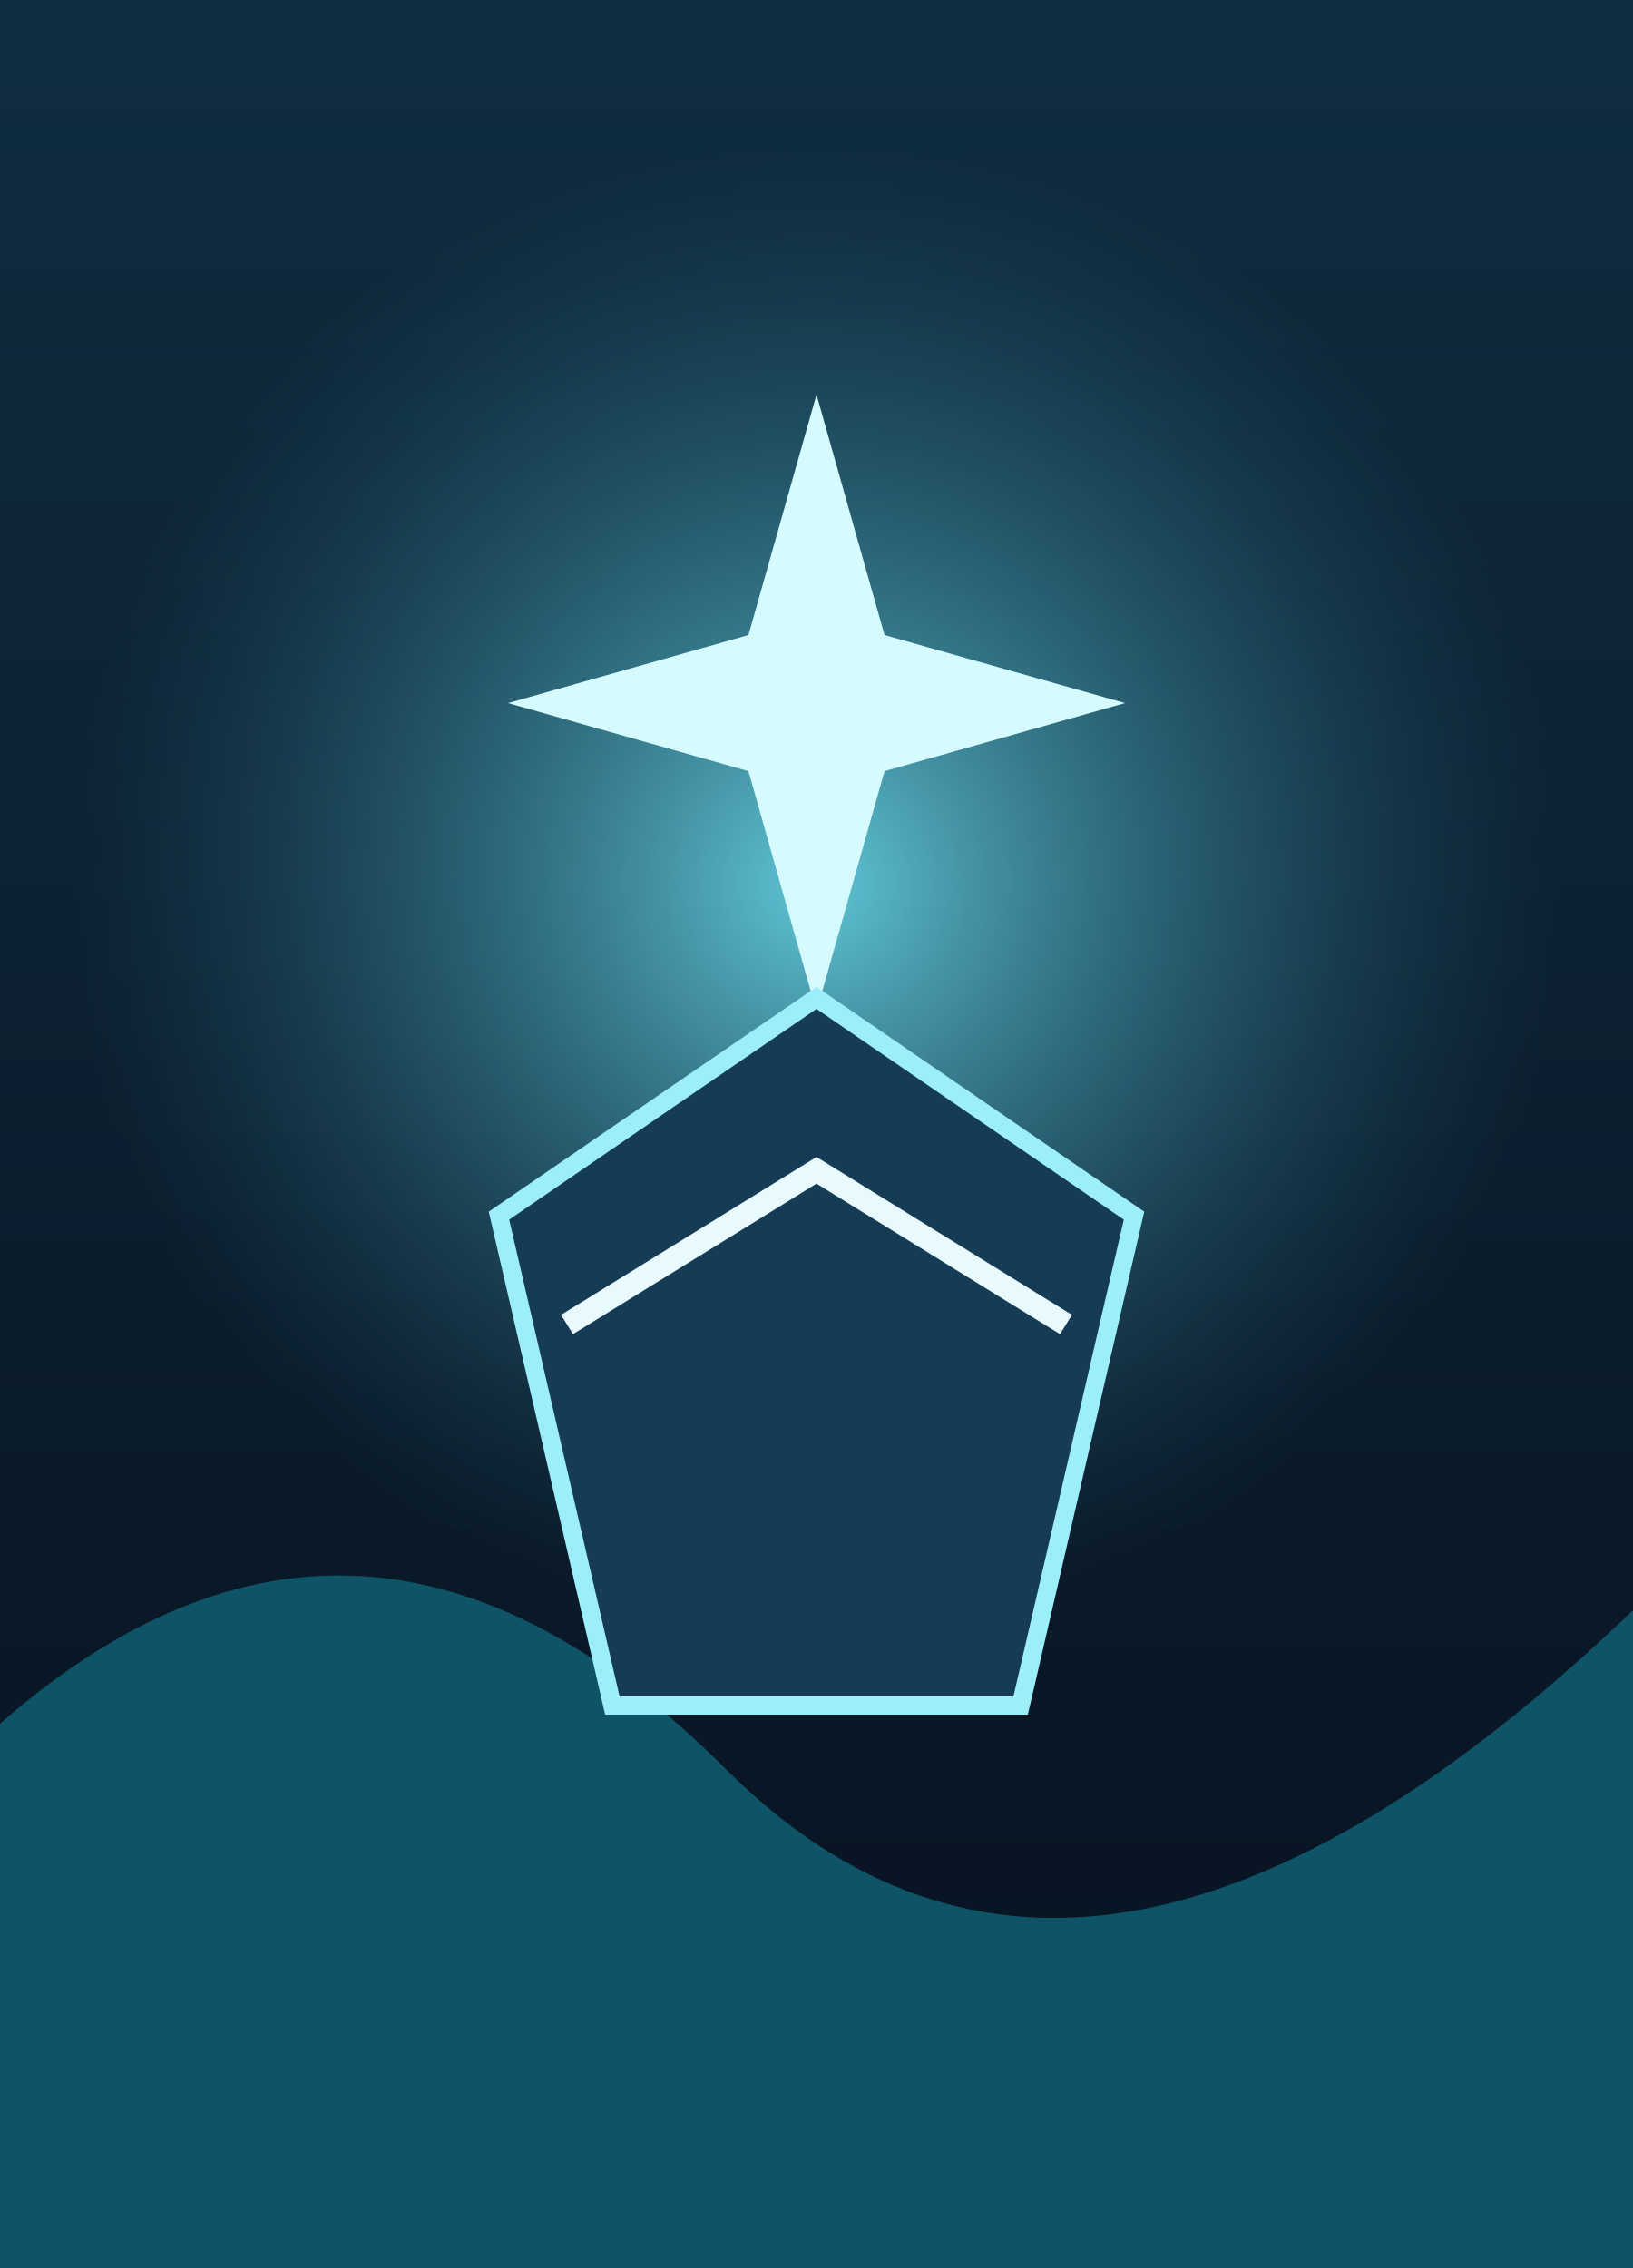
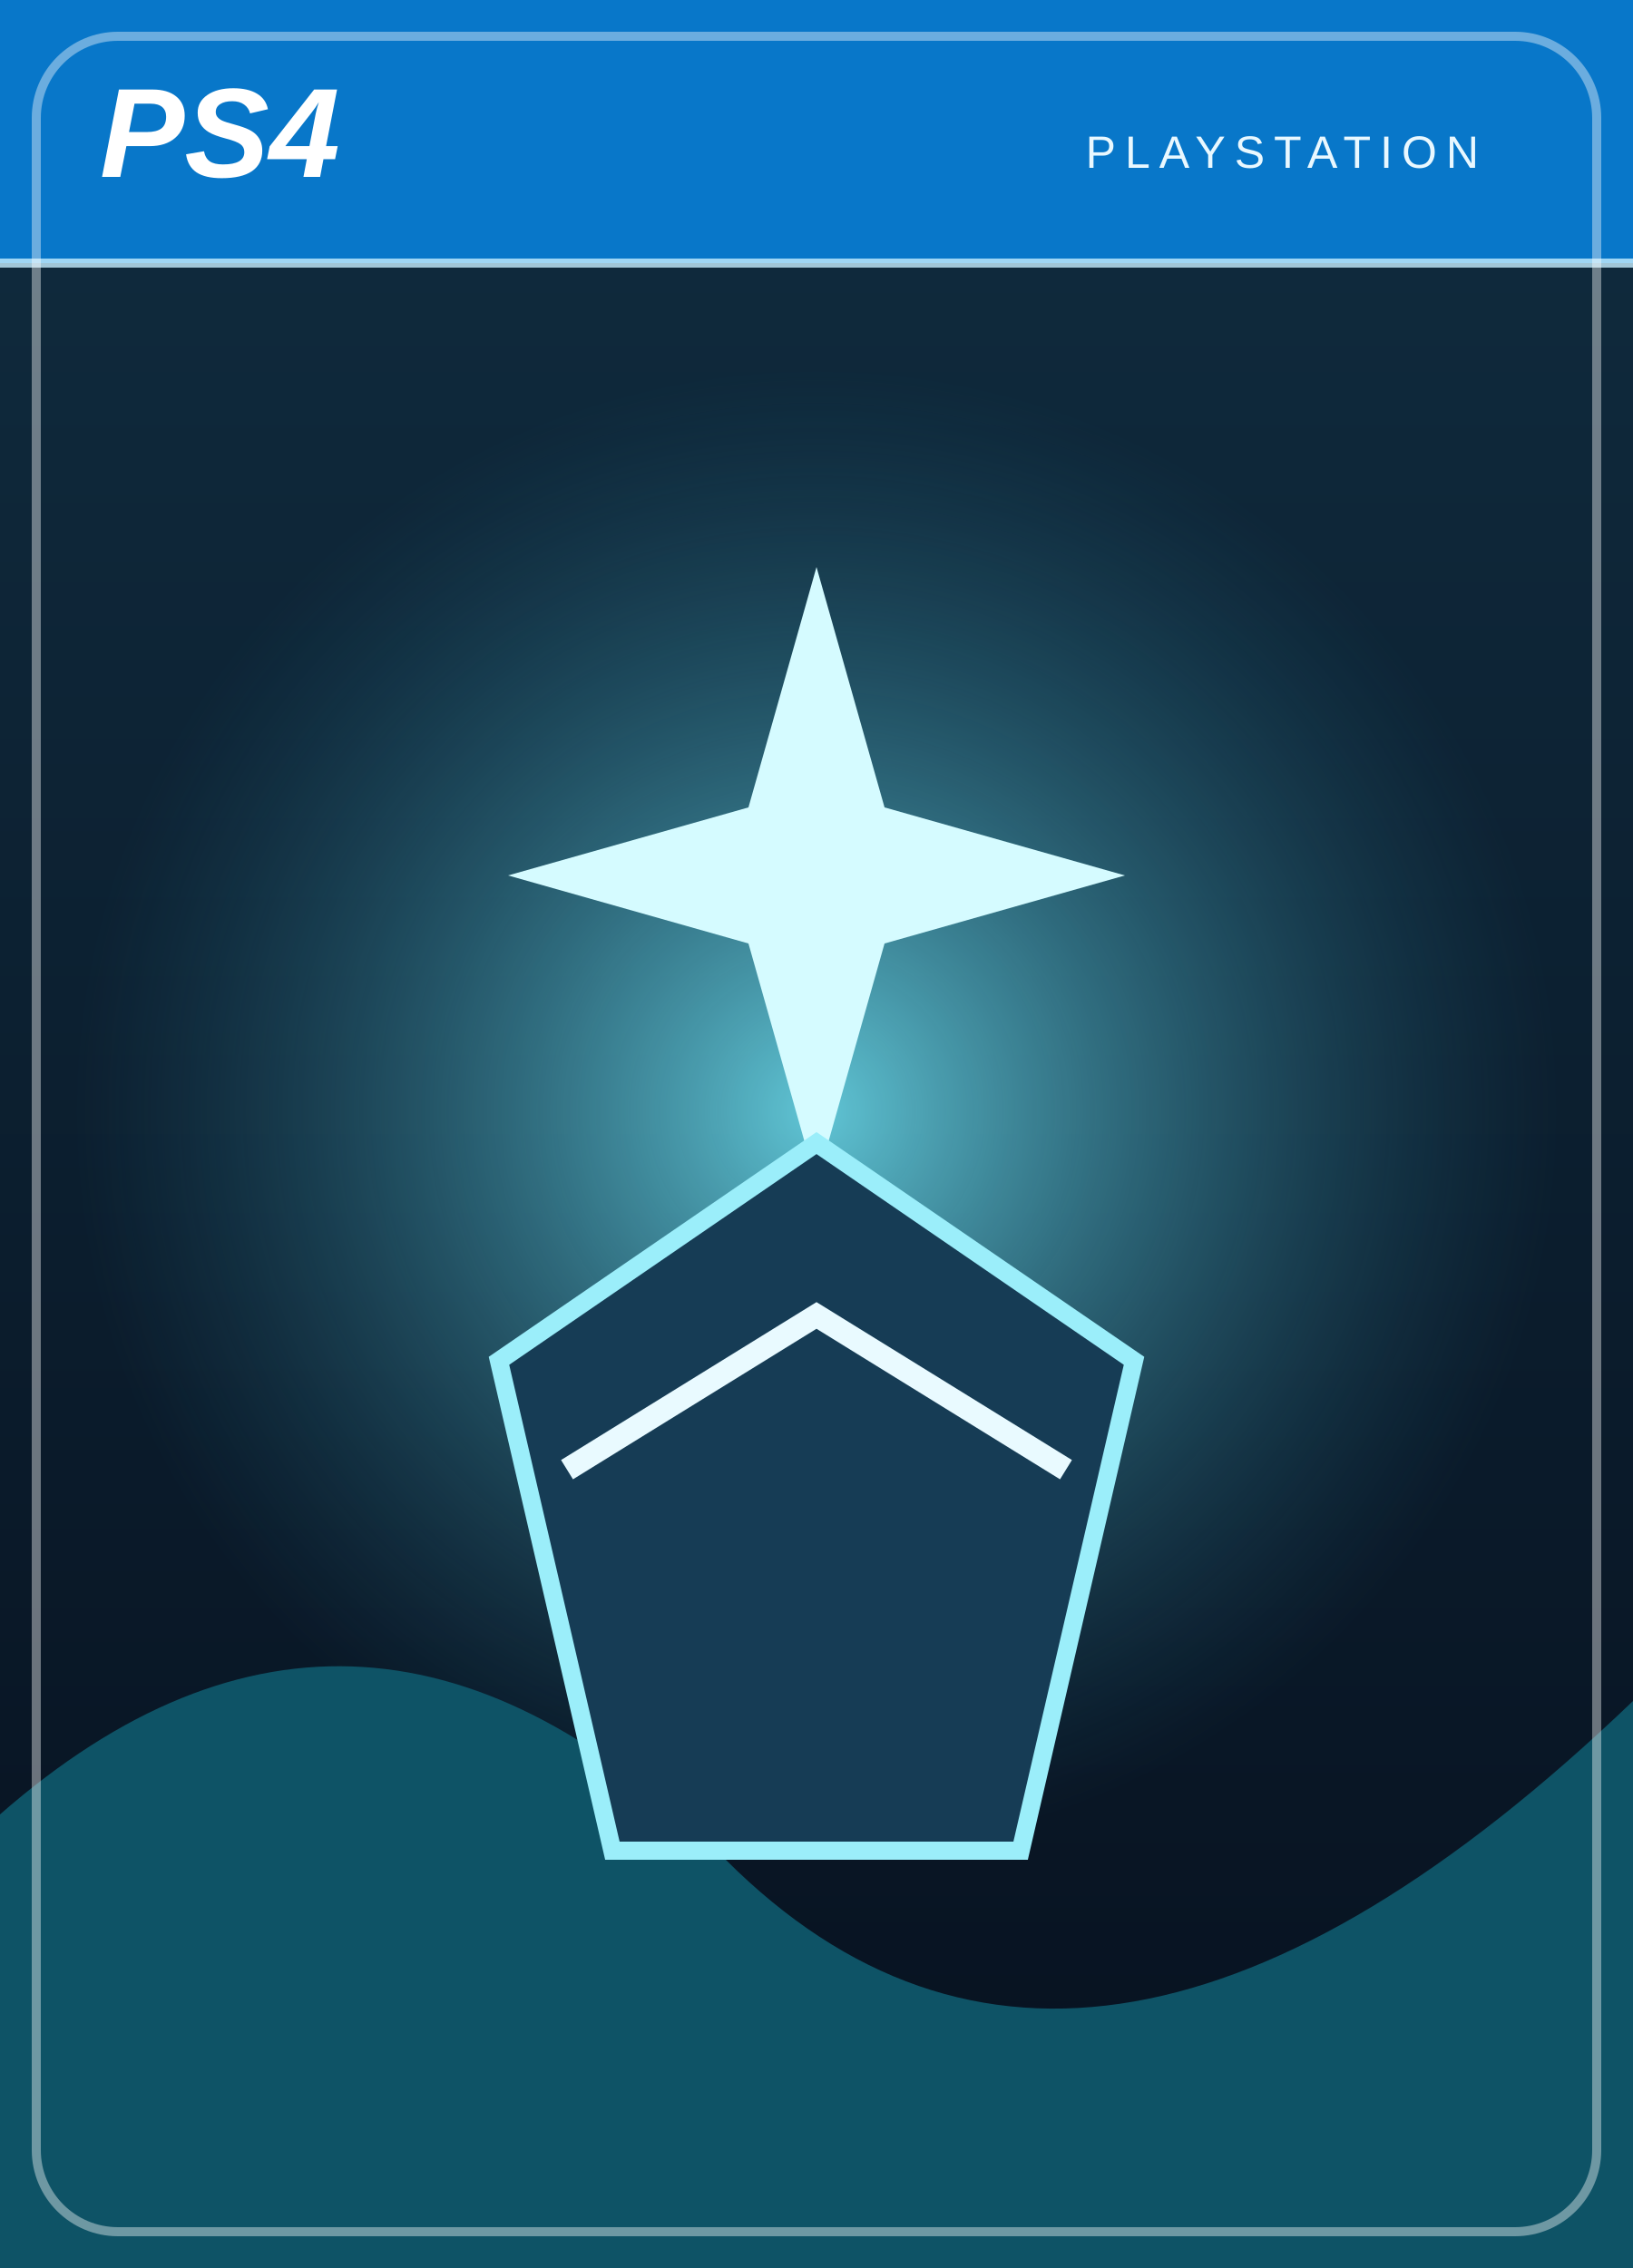
<svg xmlns="http://www.w3.org/2000/svg" viewBox="0 0 360 500">
  <defs>
    <linearGradient id="b" x2="0" y2="1">
      <stop stop-color="#102d40" />
      <stop offset="1" stop-color="#07101e" />
    </linearGradient>
    <radialGradient id="g">
      <stop stop-color="#75efff" stop-opacity=".8" />
      <stop offset="1" stop-color="#26718a" stop-opacity="0" />
    </radialGradient>
  </defs>
  <rect width="360" height="500" fill="url(#b)" />
-   <circle cx="180" cy="195" r="165" fill="url(#g)" />
-   <path d="M0 380Q80 310 160 390T360 355v145H0" fill="#0e5366" />
-   <path d="M180 87l15 53 53 15-53 15-15 53-15-53-53-15 53-15z" fill="#d5fbff" />
-   <path d="M110 268l70-48 70 48-25 108h-90z" fill="#163c55" stroke="#9beefa" stroke-width="4" />
-   <path d="M125 292l55-34 55 34" fill="none" stroke="#e9faff" stroke-width="5" />
+   <circle cx="180" cy="245" r="165" fill="url(#g)" />
+   <path d="M0 400Q80 330 160 410T360 375v125H0" fill="#0e5366" />
+   <path d="M180 125l15 53 53 15-53 15-15 53-15-53-53-15 53-15z" fill="#d5fbff" />
+   <path d="M110 300l70-48 70 48-25 108h-90z" fill="#163c55" stroke="#9beefa" stroke-width="4" />
+   <path d="M125 324l55-34 55 34" fill="none" stroke="#e9faff" stroke-width="5" />
+   <rect width="360" height="58" fill="#0877c9" />
+   <path d="M0 58h360" stroke="#c5edff" stroke-opacity=".8" stroke-width="2" />
+   <text x="22" y="39" fill="#fff" font-family="Arial,sans-serif" font-size="28" font-weight="700" font-style="italic">PS4</text>
+   <text x="326" y="37" fill="#e9f8ff" font-family="Arial,sans-serif" font-size="10" text-anchor="end" letter-spacing="2">PLAYSTATION</text>
+   <rect x="8" y="8" width="344" height="484" rx="18" fill="none" stroke="#fff" stroke-opacity=".4" stroke-width="2" />
</svg>
